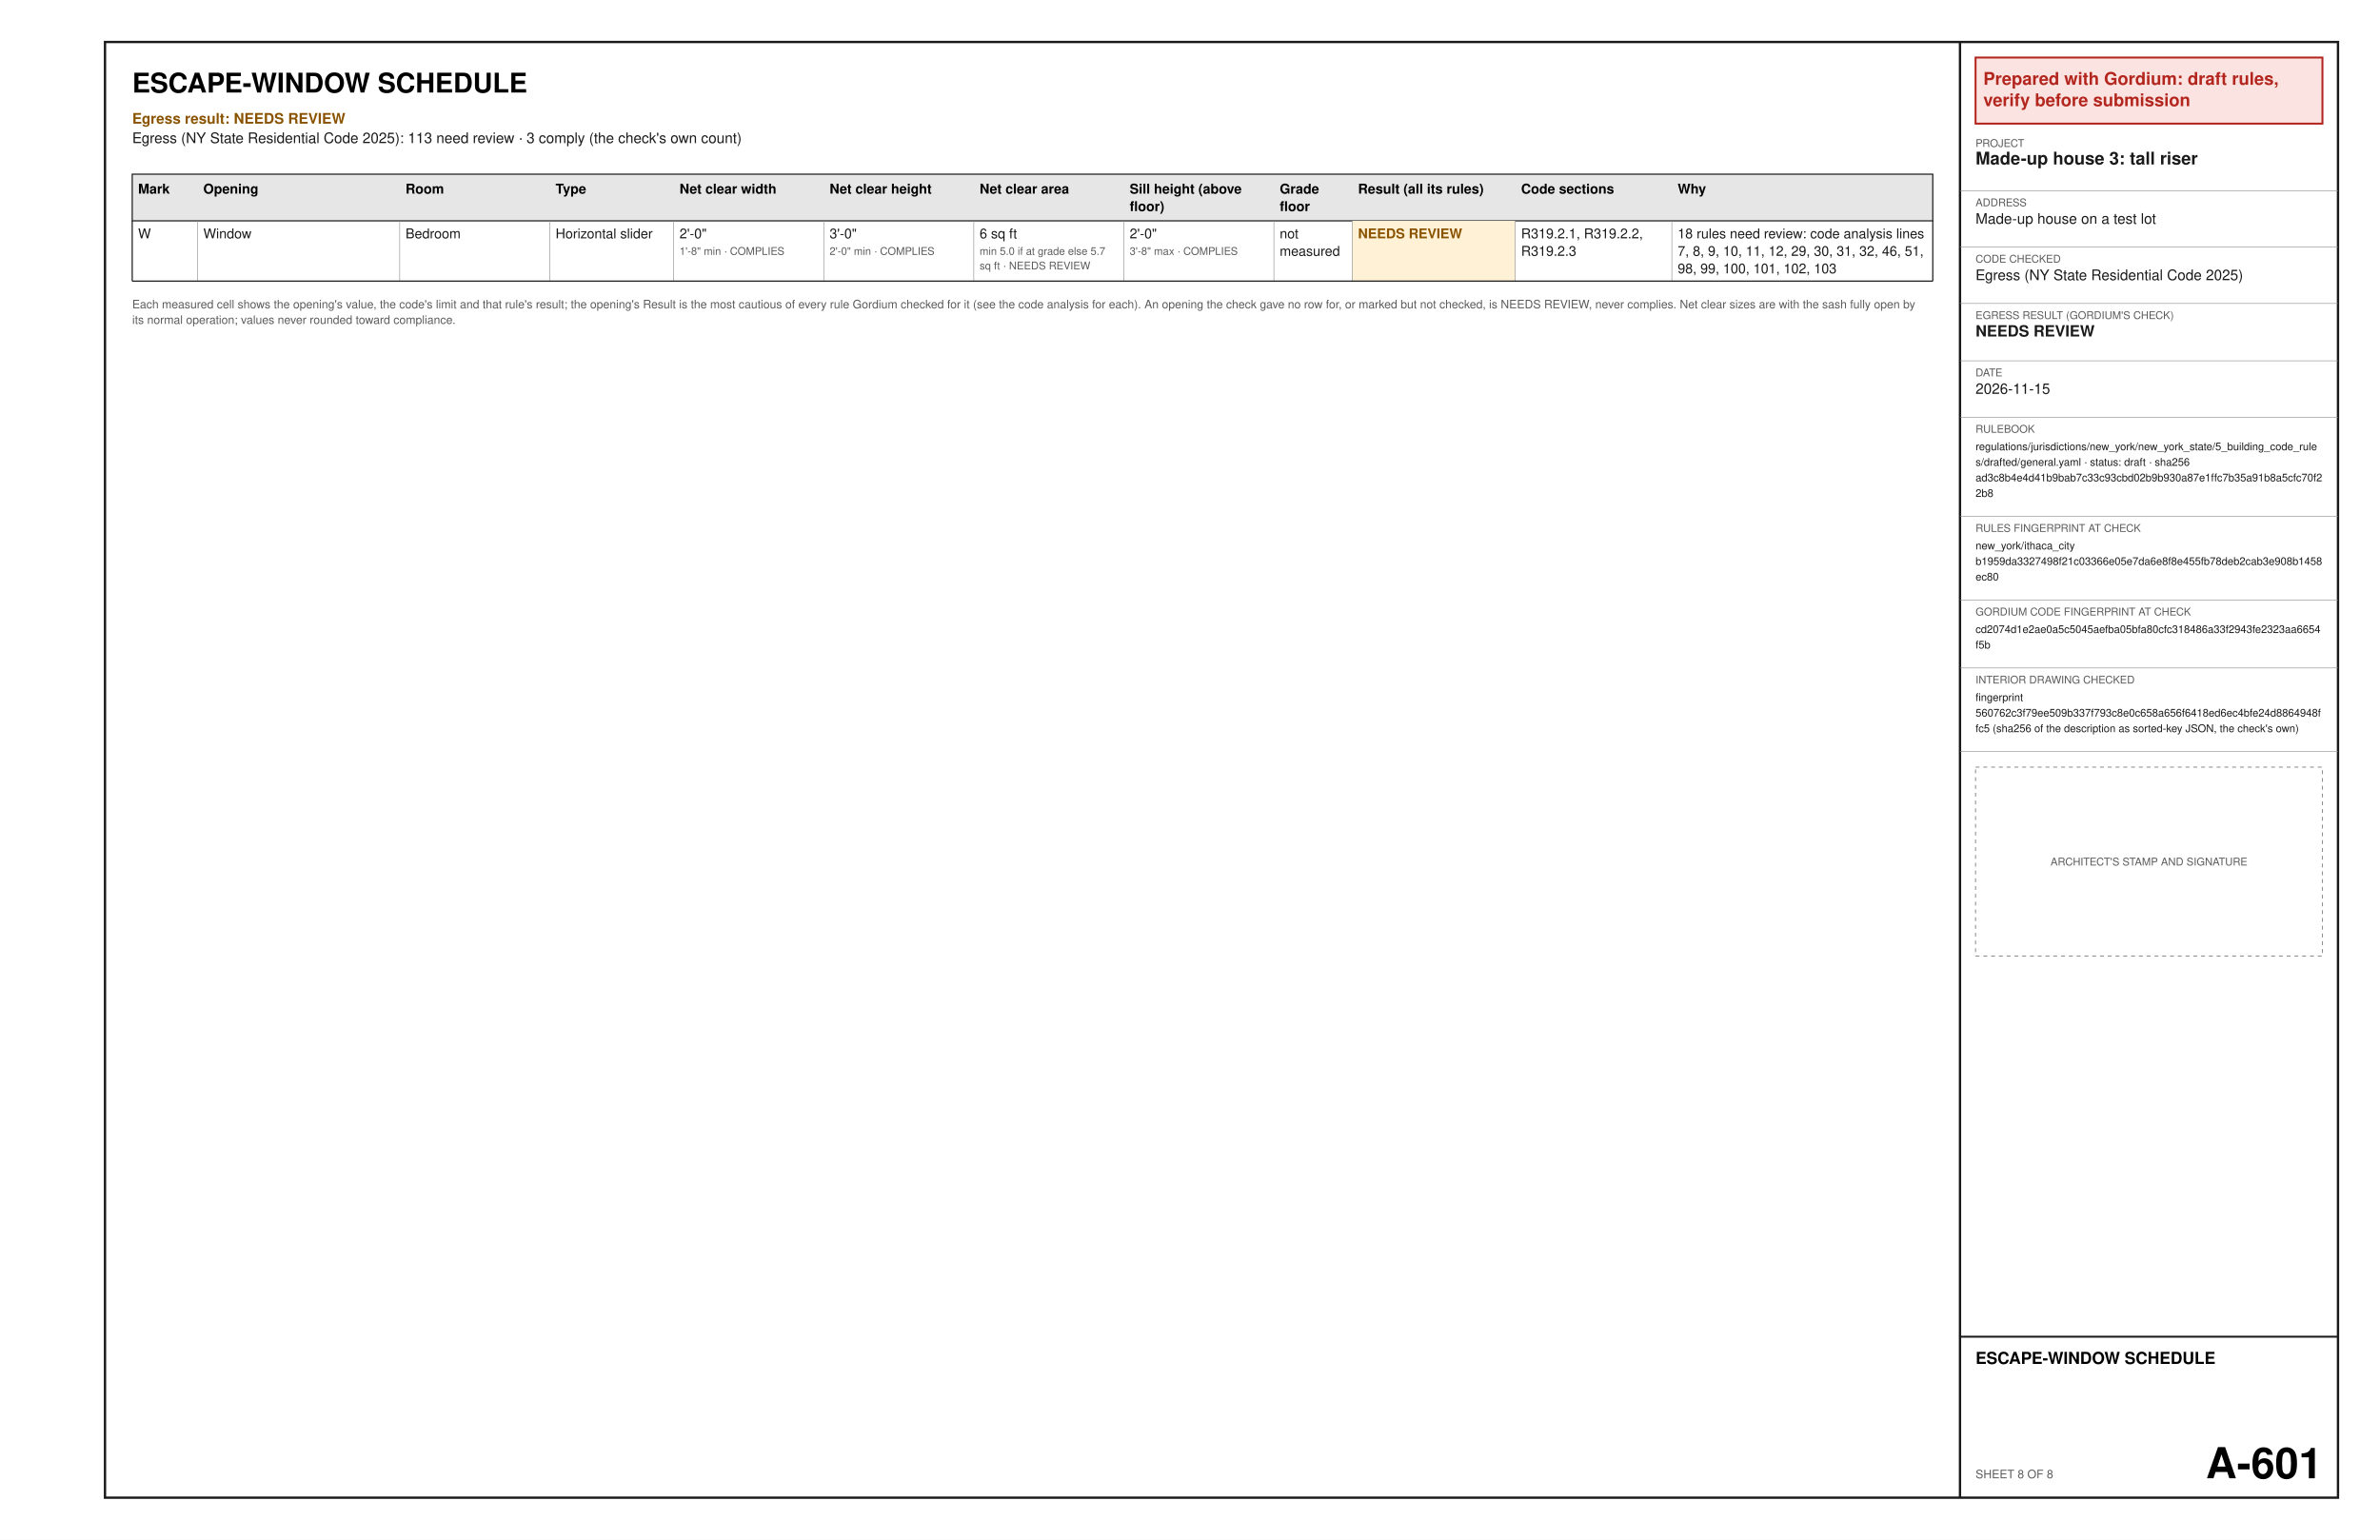
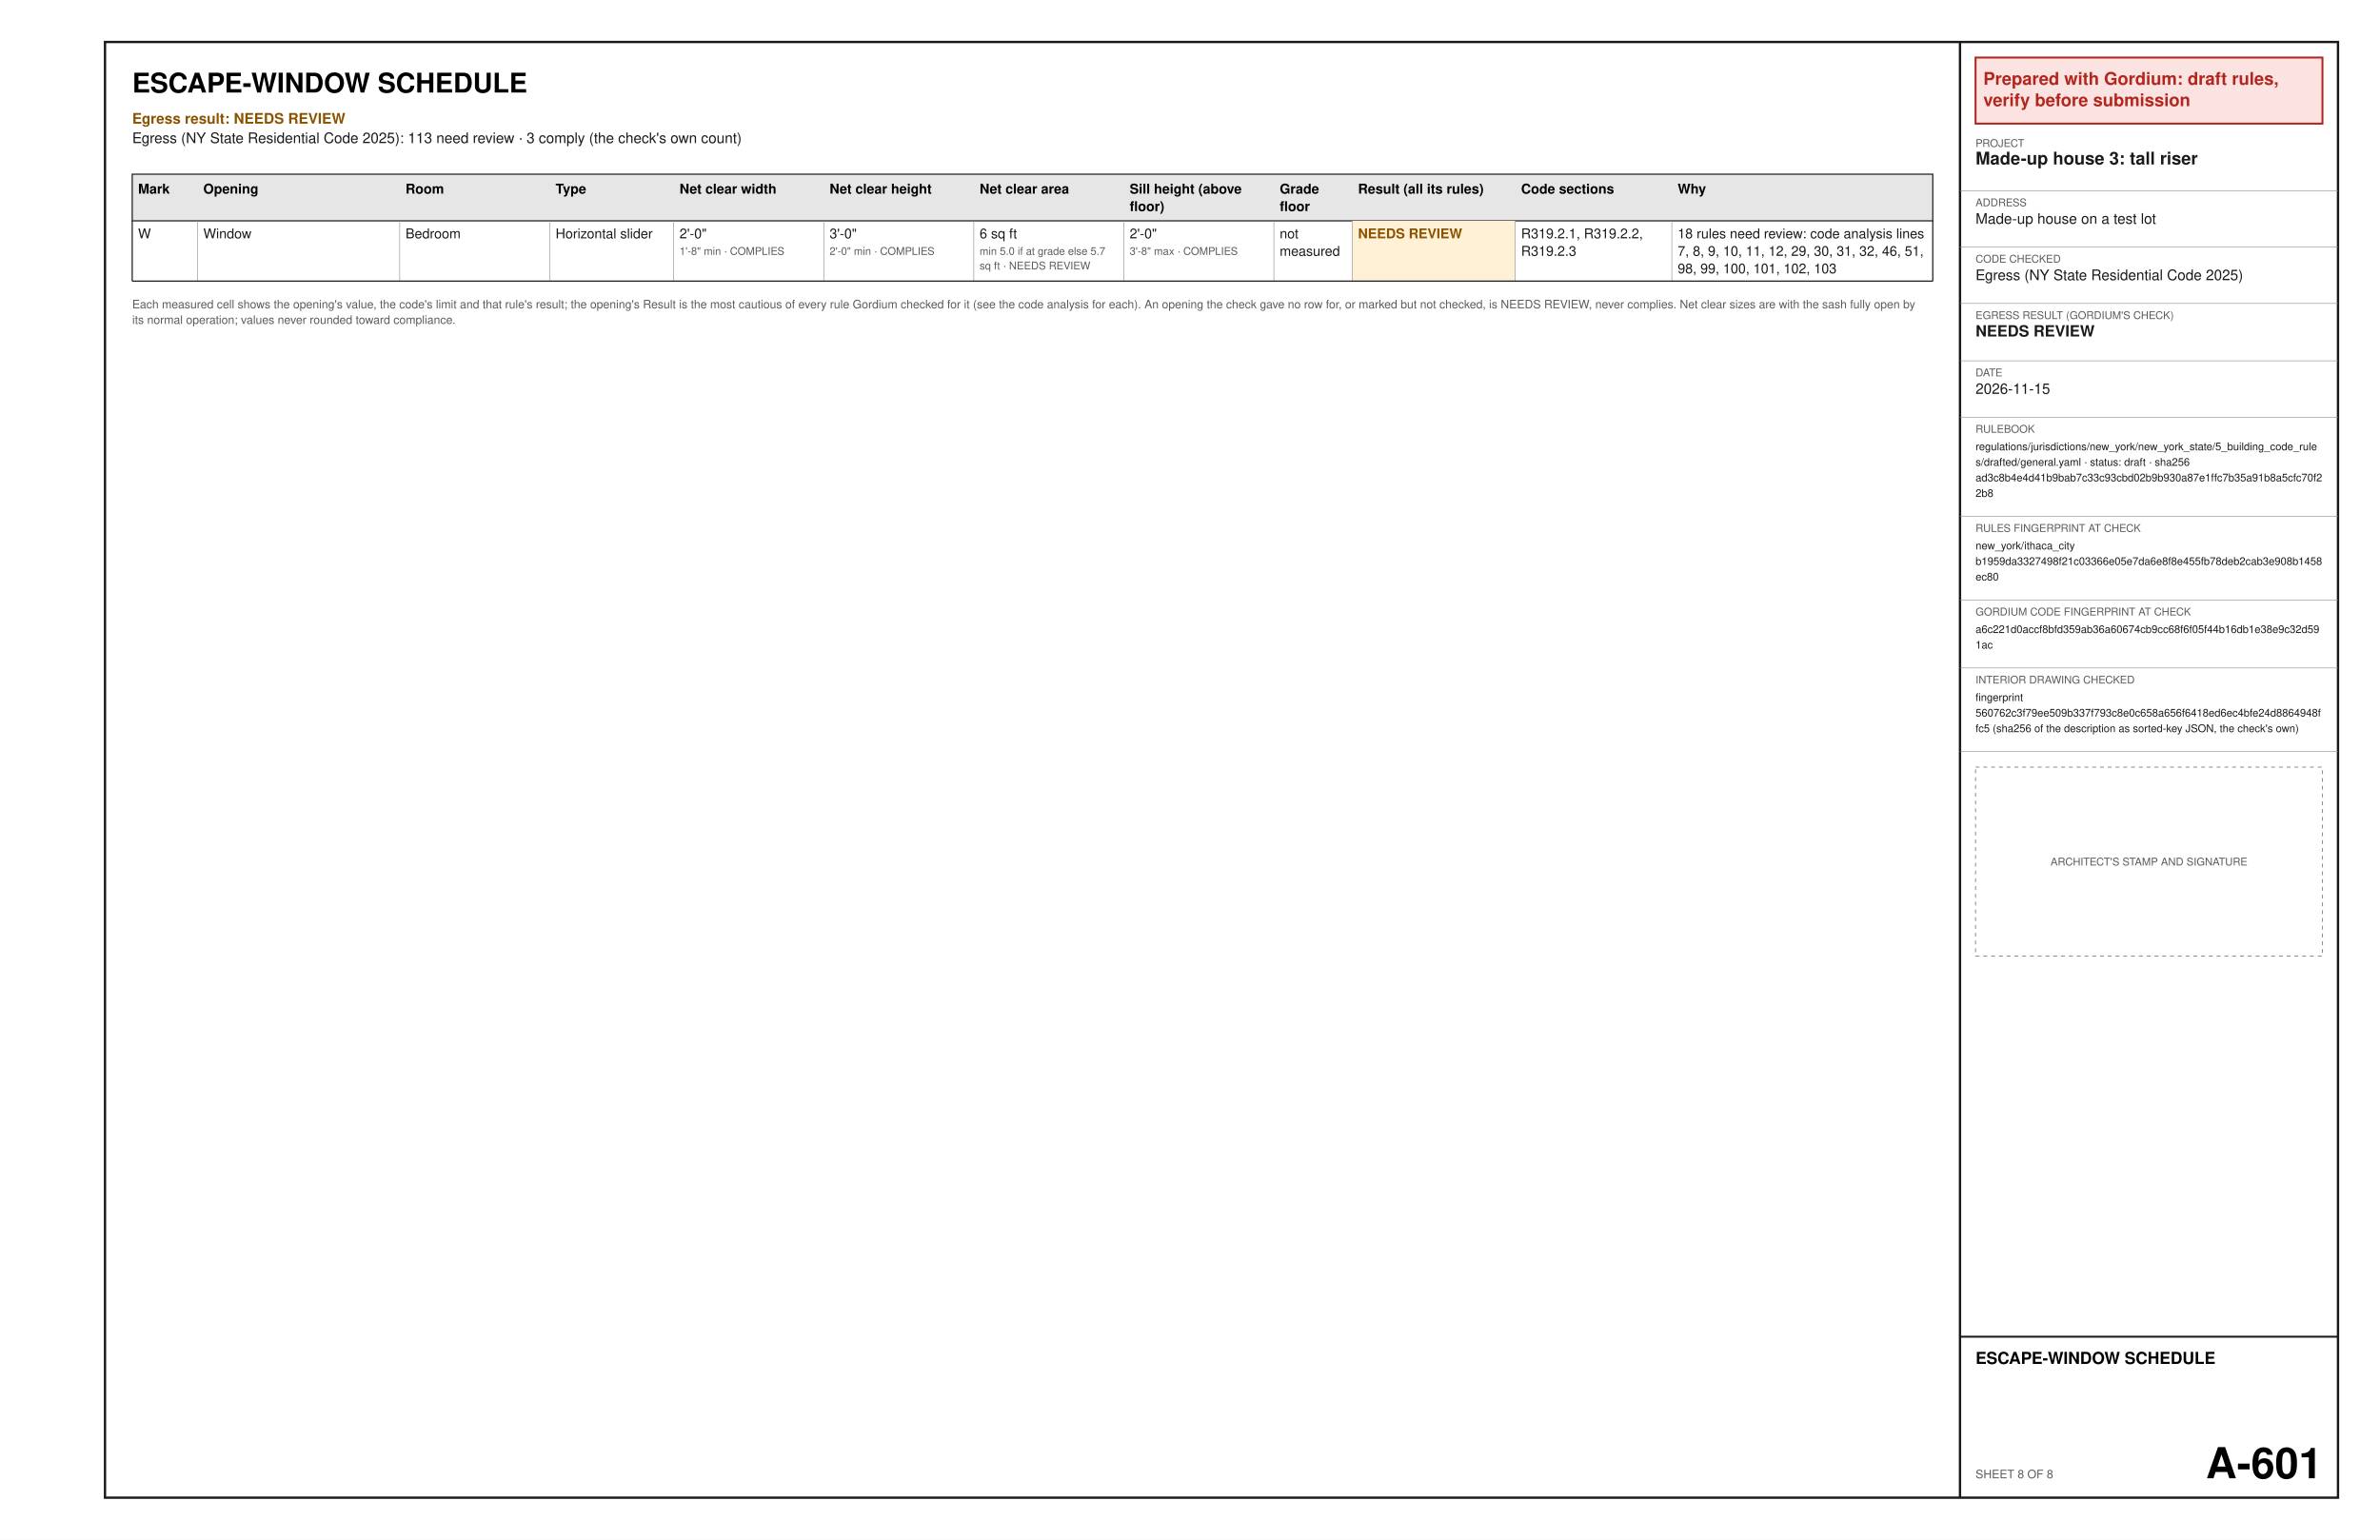
<svg xmlns="http://www.w3.org/2000/svg" width="17in" height="11in" viewBox="0 0 1224 792" font-family="Helvetica, Arial, sans-serif">
  <rect x="0" y="0" width="1224" height="792" fill="#ffffff" />
  <text x="68" y="47.6" font-size="14" font-weight="bold" text-anchor="start" fill="#000000" xml:space="preserve">ESCAPE-WINDOW SCHEDULE</text>
  <text x="68" y="63.6" font-size="7.5" font-weight="bold" text-anchor="start" fill="#8a5300" xml:space="preserve">Egress result: NEEDS REVIEW</text>
  <text x="68" y="73.6" font-size="7.5" text-anchor="start" fill="#1a1a1a" xml:space="preserve">Egress (NY State Residential Code 2025): 113 need review · 3 comply (the check's own count)</text>
  <polygon points="68,89.6 994,89.6 994,113.6 68,113.6" fill="#e6e6e6" stroke="#1a1a1a" stroke-width="0.6" />
  <text x="71" y="99.6" font-size="7" font-weight="bold" text-anchor="start" fill="#000000" xml:space="preserve">Mark</text>
  <text x="104.55" y="99.6" font-size="7" font-weight="bold" text-anchor="start" fill="#000000" xml:space="preserve">Opening</text>
  <text x="208.56" y="99.6" font-size="7" font-weight="bold" text-anchor="start" fill="#000000" xml:space="preserve">Room</text>
  <text x="285.72" y="99.6" font-size="7" font-weight="bold" text-anchor="start" fill="#000000" xml:space="preserve">Type</text>
  <text x="349.47" y="99.6" font-size="7" font-weight="bold" text-anchor="start" fill="#000000" xml:space="preserve">Net clear width</text>
  <text x="426.64" y="99.6" font-size="7" font-weight="bold" text-anchor="start" fill="#000000" xml:space="preserve">Net clear height</text>
  <text x="503.8" y="99.6" font-size="7" font-weight="bold" text-anchor="start" fill="#000000" xml:space="preserve">Net clear area</text>
  <text x="580.97" y="99.6" font-size="7" font-weight="bold" text-anchor="start" fill="#000000" xml:space="preserve">Sill height (above</text>
  <text x="580.97" y="108.6" font-size="7" font-weight="bold" text-anchor="start" fill="#000000" xml:space="preserve">floor)</text>
  <text x="658.14" y="99.6" font-size="7" font-weight="bold" text-anchor="start" fill="#000000" xml:space="preserve">Grade</text>
  <text x="658.14" y="108.6" font-size="7" font-weight="bold" text-anchor="start" fill="#000000" xml:space="preserve">floor</text>
  <text x="698.4" y="99.6" font-size="7" font-weight="bold" text-anchor="start" fill="#000000" xml:space="preserve">Result (all its rules)</text>
  <text x="782.28" y="99.6" font-size="7" font-weight="bold" text-anchor="start" fill="#000000" xml:space="preserve">Code sections</text>
  <text x="862.8" y="99.6" font-size="7" font-weight="bold" text-anchor="start" fill="#000000" xml:space="preserve">Why</text>
  <text x="71" y="122.6" font-size="7" text-anchor="start" fill="#1a1a1a" xml:space="preserve">W</text>
  <text x="104.55" y="122.6" font-size="7" text-anchor="start" fill="#1a1a1a" xml:space="preserve">Window</text>
  <text x="208.56" y="122.6" font-size="7" text-anchor="start" fill="#1a1a1a" xml:space="preserve">Bedroom</text>
  <text x="285.72" y="122.6" font-size="7" text-anchor="start" fill="#1a1a1a" xml:space="preserve">Horizontal slider</text>
  <text x="349.47" y="122.6" font-size="7" text-anchor="start" fill="#1a1a1a" xml:space="preserve">2'-0"</text>
  <text x="349.47" y="131.1" font-size="5.5" text-anchor="start" fill="#5a5a5a" xml:space="preserve">1'-8" min · COMPLIES</text>
  <text x="426.64" y="122.6" font-size="7" text-anchor="start" fill="#1a1a1a" xml:space="preserve">3'-0"</text>
  <text x="426.64" y="131.1" font-size="5.5" text-anchor="start" fill="#5a5a5a" xml:space="preserve">2'-0" min · COMPLIES</text>
  <text x="503.8" y="122.6" font-size="7" text-anchor="start" fill="#1a1a1a" xml:space="preserve">6 sq ft</text>
  <text x="503.8" y="131.1" font-size="5.5" text-anchor="start" fill="#5a5a5a" xml:space="preserve">min 5.0 if at grade else 5.7</text>
  <text x="503.8" y="138.6" font-size="5.5" text-anchor="start" fill="#5a5a5a" xml:space="preserve">sq ft · NEEDS REVIEW</text>
  <text x="580.97" y="122.6" font-size="7" text-anchor="start" fill="#1a1a1a" xml:space="preserve">2'-0"</text>
  <text x="580.97" y="131.1" font-size="5.5" text-anchor="start" fill="#5a5a5a" xml:space="preserve">3'-8" max · COMPLIES</text>
  <text x="658.14" y="122.6" font-size="7" text-anchor="start" fill="#1a1a1a" xml:space="preserve">not</text>
  <text x="658.14" y="131.6" font-size="7" text-anchor="start" fill="#1a1a1a" xml:space="preserve">measured</text>
  <polygon points="695.4,113.6 779.28,113.6 779.28,144.6 695.4,144.6" fill="#fff1d6" />
  <text x="698.4" y="122.6" font-size="7" font-weight="bold" text-anchor="start" fill="#8a5300" xml:space="preserve">NEEDS REVIEW</text>
  <text x="782.28" y="122.6" font-size="7" text-anchor="start" fill="#1a1a1a" xml:space="preserve">R319.2.1, R319.2.2,</text>
  <text x="782.28" y="131.6" font-size="7" text-anchor="start" fill="#1a1a1a" xml:space="preserve">R319.2.3</text>
  <text x="862.8" y="122.6" font-size="7" text-anchor="start" fill="#1a1a1a" xml:space="preserve">18 rules need review: code analysis lines</text>
  <text x="862.8" y="131.6" font-size="7" text-anchor="start" fill="#1a1a1a" xml:space="preserve">7, 8, 9, 10, 11, 12, 29, 30, 31, 32, 46, 51,</text>
  <text x="862.8" y="140.6" font-size="7" text-anchor="start" fill="#1a1a1a" xml:space="preserve">98, 99, 100, 101, 102, 103</text>
  <line x1="68" y1="144.6" x2="994" y2="144.6" stroke="#8c8c8c" stroke-width="0.3" />
  <line x1="101.55" y1="113.6" x2="101.55" y2="144.6" stroke="#8c8c8c" stroke-width="0.3" />
  <line x1="205.56" y1="113.6" x2="205.56" y2="144.6" stroke="#8c8c8c" stroke-width="0.3" />
  <line x1="282.72" y1="113.6" x2="282.72" y2="144.6" stroke="#8c8c8c" stroke-width="0.3" />
  <line x1="346.47" y1="113.6" x2="346.47" y2="144.6" stroke="#8c8c8c" stroke-width="0.3" />
  <line x1="423.64" y1="113.6" x2="423.64" y2="144.6" stroke="#8c8c8c" stroke-width="0.3" />
  <line x1="500.8" y1="113.6" x2="500.8" y2="144.6" stroke="#8c8c8c" stroke-width="0.3" />
  <line x1="577.97" y1="113.6" x2="577.97" y2="144.6" stroke="#8c8c8c" stroke-width="0.3" />
  <line x1="655.14" y1="113.6" x2="655.14" y2="144.6" stroke="#8c8c8c" stroke-width="0.3" />
  <line x1="695.4" y1="113.6" x2="695.4" y2="144.6" stroke="#8c8c8c" stroke-width="0.3" />
  <line x1="779.28" y1="113.6" x2="779.28" y2="144.6" stroke="#8c8c8c" stroke-width="0.3" />
  <line x1="859.8" y1="113.6" x2="859.8" y2="144.6" stroke="#8c8c8c" stroke-width="0.3" />
  <line x1="68" y1="113.6" x2="68" y2="144.6" stroke="#1a1a1a" stroke-width="0.6" />
  <line x1="994" y1="113.6" x2="994" y2="144.6" stroke="#1a1a1a" stroke-width="0.6" />
  <line x1="68" y1="144.6" x2="994" y2="144.6" stroke="#1a1a1a" stroke-width="0.6" />
  <text x="68" y="158.6" font-size="6" text-anchor="start" fill="#5a5a5a" xml:space="preserve">Each measured cell shows the opening's value, the code's limit and that rule's result; the opening's Result is the most cautious of every rule Gordium checked for it (see the code analysis for each). An opening the check gave no row for, or marked but not checked, is NEEDS REVIEW, never complies. Net clear sizes are with the sash fully open by</text>
  <text x="68" y="166.6" font-size="6" text-anchor="start" fill="#5a5a5a" xml:space="preserve">its normal operation; values never rounded toward compliance.</text>
  <polygon points="54,21.6 1202.4,21.6 1202.4,770.4 54,770.4" fill="none" stroke="#1a1a1a" stroke-width="1.2" />
  <line x1="1008" y1="21.6" x2="1008" y2="770.4" stroke="#1a1a1a" stroke-width="1.2" />
  <polygon points="1016,29.6 1194.4,29.6 1194.4,63.6 1016,63.6" fill="#fbe3e1" stroke="#b3261e" stroke-width="1" />
  <text x="1020" y="43.6" font-size="9" font-weight="bold" text-anchor="start" fill="#b3261e" xml:space="preserve">Prepared with Gordium: draft rules,</text>
  <text x="1020" y="54.6" font-size="9" font-weight="bold" text-anchor="start" fill="#b3261e" xml:space="preserve">verify before submission</text>
  <text x="1016" y="75.6" font-size="5.5" text-anchor="start" fill="#5a5a5a" xml:space="preserve">PROJECT</text>
  <text x="1016" y="84.6" font-size="9" font-weight="bold" text-anchor="start" fill="#1a1a1a" xml:space="preserve">Made-up house 3: tall riser</text>
  <line x1="1008" y1="98.1" x2="1202.4" y2="98.1" stroke="#8c8c8c" stroke-width="0.3" />
  <text x="1016" y="106.1" font-size="5.5" text-anchor="start" fill="#5a5a5a" xml:space="preserve">ADDRESS</text>
  <text x="1016" y="115.1" font-size="7.5" text-anchor="start" fill="#1a1a1a" xml:space="preserve">Made-up house on a test lot</text>
  <line x1="1008" y1="127.1" x2="1202.4" y2="127.1" stroke="#8c8c8c" stroke-width="0.3" />
  <text x="1016" y="135.1" font-size="5.5" text-anchor="start" fill="#5a5a5a" xml:space="preserve">CODE CHECKED</text>
  <text x="1016" y="144.1" font-size="7.5" text-anchor="start" fill="#1a1a1a" xml:space="preserve">Egress (NY State Residential Code 2025)</text>
  <line x1="1008" y1="156.1" x2="1202.4" y2="156.1" stroke="#8c8c8c" stroke-width="0.3" />
  <text x="1016" y="164.1" font-size="5.5" text-anchor="start" fill="#5a5a5a" xml:space="preserve">EGRESS RESULT (GORDIUM'S CHECK)</text>
  <text x="1016" y="173.1" font-size="8" font-weight="bold" text-anchor="start" fill="#1a1a1a" xml:space="preserve">NEEDS REVIEW</text>
  <line x1="1008" y1="185.6" x2="1202.4" y2="185.6" stroke="#8c8c8c" stroke-width="0.3" />
  <text x="1016" y="193.6" font-size="5.5" text-anchor="start" fill="#5a5a5a" xml:space="preserve">DATE</text>
  <text x="1016" y="202.6" font-size="7.5" text-anchor="start" fill="#1a1a1a" xml:space="preserve">2026-11-15</text>
  <line x1="1008" y1="214.6" x2="1202.4" y2="214.6" stroke="#8c8c8c" stroke-width="0.3" />
  <text x="1016" y="222.6" font-size="5.5" text-anchor="start" fill="#5a5a5a" xml:space="preserve">RULEBOOK</text>
  <text x="1016" y="231.6" font-size="5.5" text-anchor="start" fill="#1a1a1a" xml:space="preserve">regulations/jurisdictions/new_york/new_york_state/5_building_code_rule</text>
  <text x="1016" y="239.6" font-size="5.5" text-anchor="start" fill="#1a1a1a" xml:space="preserve">s/drafted/general.yaml · status: draft · sha256</text>
  <text x="1016" y="247.6" font-size="5.5" text-anchor="start" fill="#1a1a1a" xml:space="preserve">ad3c8b4e4d41b9bab7c33c93cbd02b9b930a87e1ffc7b35a91b8a5cfc70f2</text>
  <text x="1016" y="255.6" font-size="5.5" text-anchor="start" fill="#1a1a1a" xml:space="preserve">2b8</text>
  <line x1="1008" y1="265.6" x2="1202.4" y2="265.6" stroke="#8c8c8c" stroke-width="0.3" />
  <text x="1016" y="273.6" font-size="5.5" text-anchor="start" fill="#5a5a5a" xml:space="preserve">RULES FINGERPRINT AT CHECK</text>
  <text x="1016" y="282.6" font-size="5.5" text-anchor="start" fill="#1a1a1a" xml:space="preserve">new_york/ithaca_city</text>
  <text x="1016" y="290.6" font-size="5.5" text-anchor="start" fill="#1a1a1a" xml:space="preserve">b1959da3327498f21c03366e05e7da6e8f8e455fb78deb2cab3e908b1458</text>
  <text x="1016" y="298.6" font-size="5.5" text-anchor="start" fill="#1a1a1a" xml:space="preserve">ec80</text>
  <line x1="1008" y1="308.6" x2="1202.4" y2="308.6" stroke="#8c8c8c" stroke-width="0.3" />
  <text x="1016" y="316.6" font-size="5.5" text-anchor="start" fill="#5a5a5a" xml:space="preserve">GORDIUM CODE FINGERPRINT AT CHECK</text>
-   <text x="1016" y="325.6" font-size="5.5" text-anchor="start" fill="#1a1a1a" xml:space="preserve">cd2074d1e2ae0a5c5045aefba05bfa80cfc318486a33f2943fe2323aa6654</text>
-   <text x="1016" y="333.6" font-size="5.5" text-anchor="start" fill="#1a1a1a" xml:space="preserve">f5b</text>
+   <text x="1016" y="325.6" font-size="5.5" text-anchor="start" fill="#1a1a1a" xml:space="preserve">a6c221d0accf8bfd359ab36a60674cb9cc68f6f05f44b16db1e38e9c32d59</text>
+   <text x="1016" y="333.6" font-size="5.5" text-anchor="start" fill="#1a1a1a" xml:space="preserve">1ac</text>
  <line x1="1008" y1="343.6" x2="1202.4" y2="343.6" stroke="#8c8c8c" stroke-width="0.3" />
  <text x="1016" y="351.6" font-size="5.5" text-anchor="start" fill="#5a5a5a" xml:space="preserve">INTERIOR DRAWING CHECKED</text>
  <text x="1016" y="360.6" font-size="5.5" text-anchor="start" fill="#1a1a1a" xml:space="preserve">fingerprint</text>
  <text x="1016" y="368.6" font-size="5.5" text-anchor="start" fill="#1a1a1a" xml:space="preserve">560762c3f79ee509b337f793c8e0c658a656f6418ed6ec4bfe24d8864948f</text>
  <text x="1016" y="376.6" font-size="5.5" text-anchor="start" fill="#1a1a1a" xml:space="preserve">fc5 (sha256 of the description as sorted-key JSON, the check's own)</text>
  <line x1="1008" y1="386.6" x2="1202.4" y2="386.6" stroke="#8c8c8c" stroke-width="0.3" />
  <polygon points="1016,394.6 1194.4,394.6 1194.4,491.8 1016,491.8" fill="none" stroke="#8c8c8c" stroke-width="0.5" stroke-dasharray="2 2" />
  <text x="1105.2" y="445.2" font-size="5.5" text-anchor="middle" fill="#5a5a5a" xml:space="preserve">ARCHITECT'S STAMP AND SIGNATURE</text>
  <line x1="1008" y1="687.6" x2="1202.4" y2="687.6" stroke="#1a1a1a" stroke-width="1" />
  <text x="1016" y="701.6" font-size="8.5" font-weight="bold" text-anchor="start" fill="#000000" xml:space="preserve">ESCAPE-WINDOW SCHEDULE</text>
  <text x="1016" y="760.4" font-size="6" text-anchor="start" fill="#5a5a5a" xml:space="preserve">SHEET 8 OF 8</text>
  <text x="1194.4" y="760.4" font-size="22" font-weight="bold" text-anchor="end" fill="#000000" xml:space="preserve">A-601</text>
</svg>
